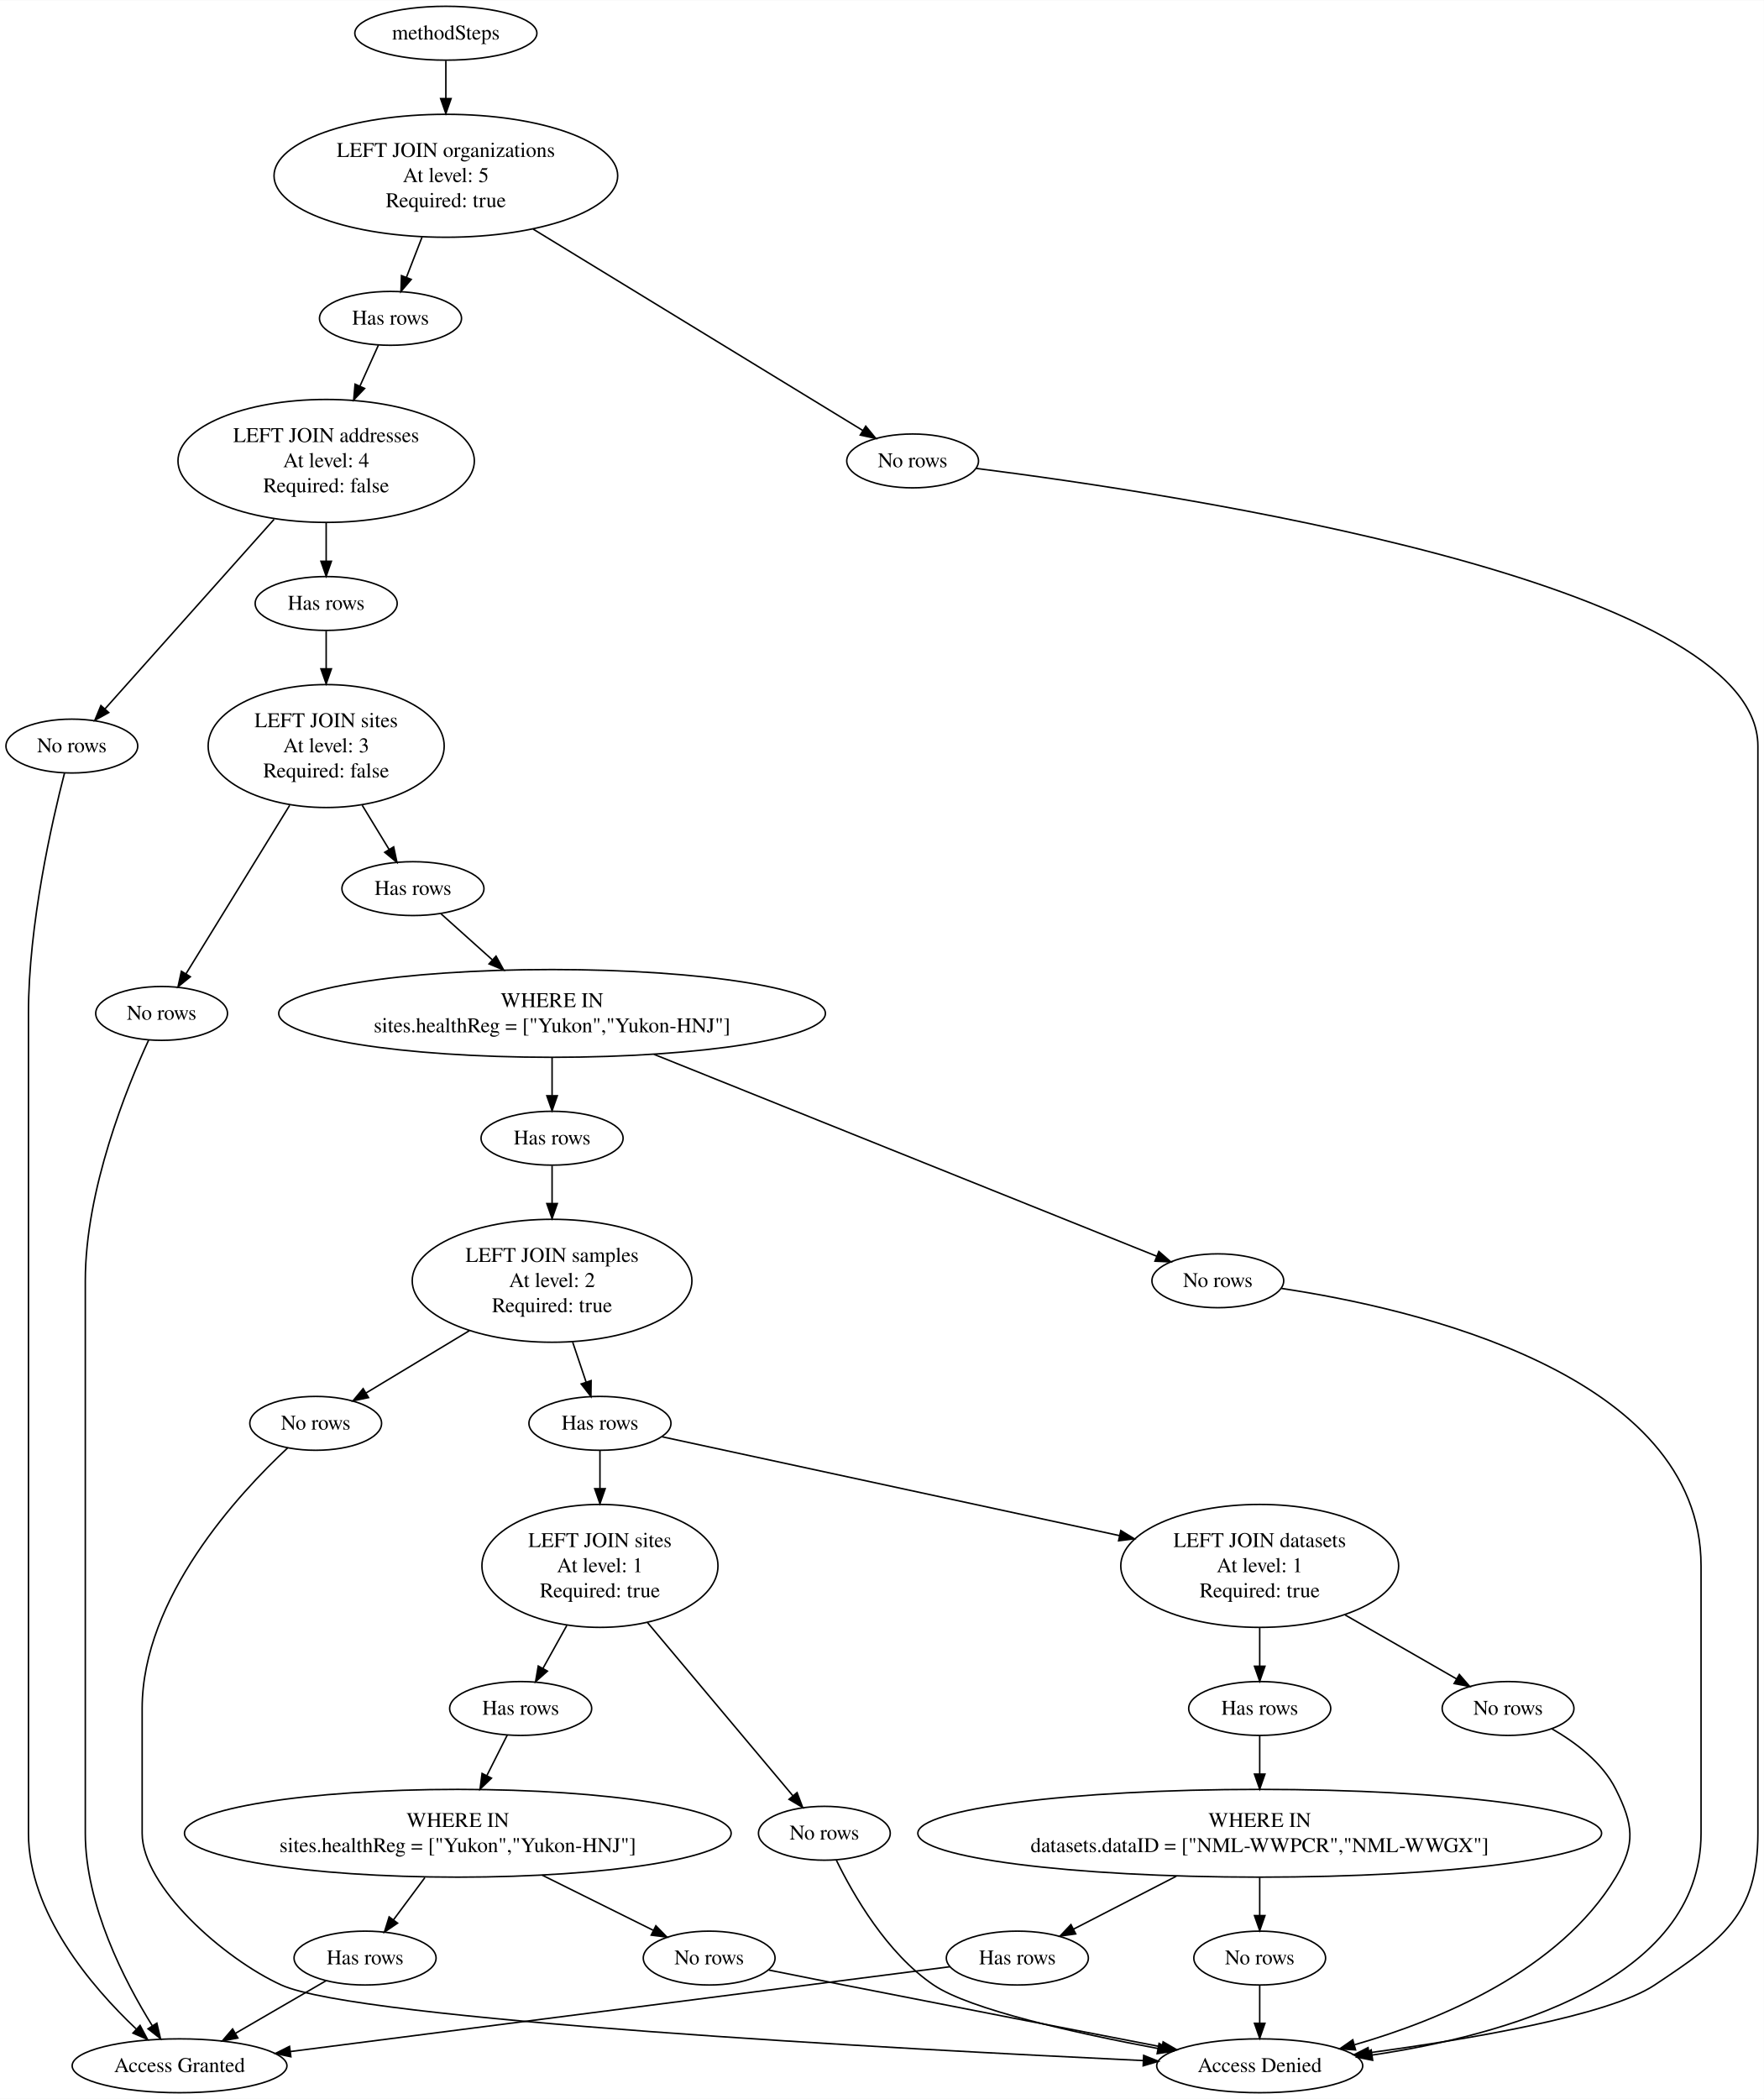
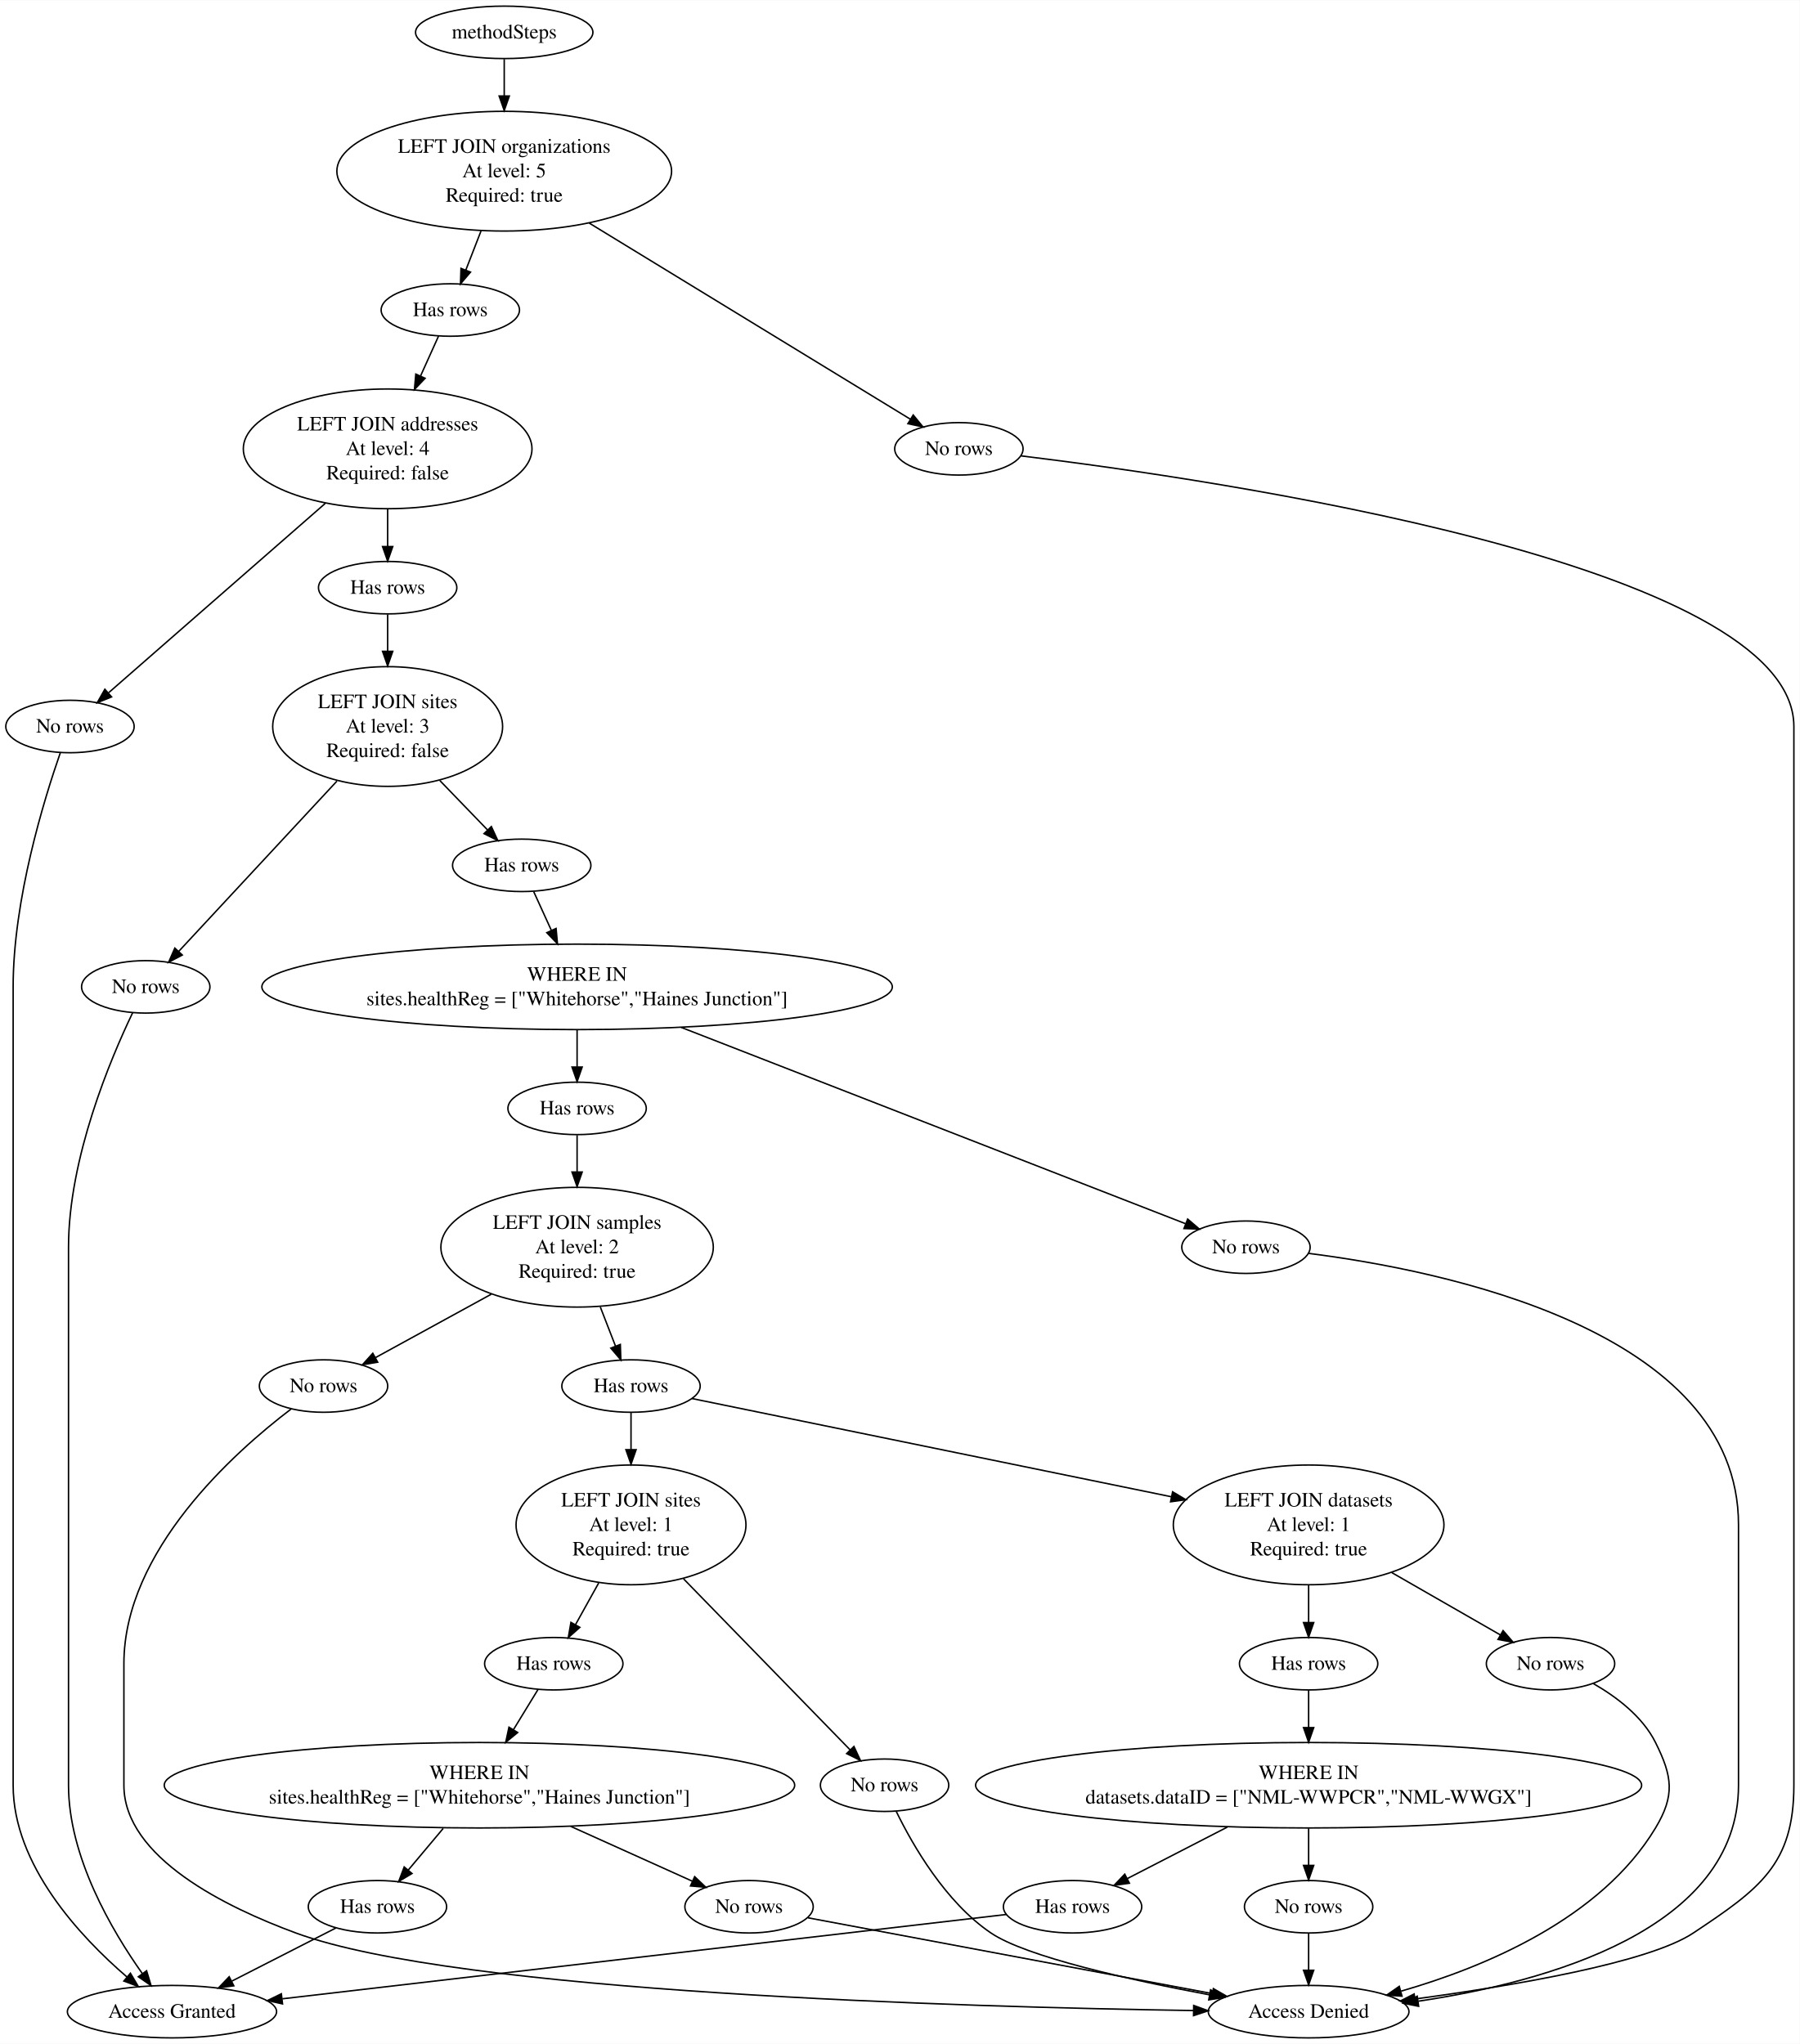
- <svg xmlns="http://www.w3.org/2000/svg" width="1179pt" height="1403pt" viewBox="0.00 0.00 1179.02 1402.61">
+ <svg xmlns="http://www.w3.org/2000/svg" width="1235pt" height="1403pt" viewBox="0.00 0.00 1235.02 1402.61">
  <g id="graph0" class="graph" transform="scale(1 1) rotate(0) translate(4 1398.613)">
-     <polygon fill="#ffffff" stroke="transparent" points="-4,4 -4,-1398.613 1175.021,-1398.613 1175.021,4 -4,4" />
+     <polygon fill="#ffffff" stroke="transparent" points="-4,4 -4,-1398.613 1231.021,-1398.613 1231.021,4 -4,4" />
    <g id="node1" class="node">
-       <ellipse fill="none" stroke="#000000" cx="294.021" cy="-1376.613" rx="60.854" ry="18" />
-       <text text-anchor="middle" x="294.021" y="-1372.413" font-family="Times,serif" font-size="14.00" fill="#000000">methodSteps</text>
+       <ellipse fill="none" stroke="#000000" cx="342.021" cy="-1376.613" rx="60.854" ry="18" />
+       <text text-anchor="middle" x="342.021" y="-1372.413" font-family="Times,serif" font-size="14.00" fill="#000000">methodSteps</text>
    </g>
    <g id="node2" class="node">
-       <ellipse fill="none" stroke="#000000" cx="294.021" cy="-1281.318" rx="114.857" ry="41.091" />
-       <text text-anchor="middle" x="294.021" y="-1293.918" font-family="Times,serif" font-size="14.00" fill="#000000">LEFT JOIN organizations</text>
-       <text text-anchor="middle" x="294.021" y="-1277.118" font-family="Times,serif" font-size="14.00" fill="#000000">At level: 5</text>
-       <text text-anchor="middle" x="294.021" y="-1260.318" font-family="Times,serif" font-size="14.00" fill="#000000">Required: true</text>
+       <ellipse fill="none" stroke="#000000" cx="342.021" cy="-1281.318" rx="114.857" ry="41.091" />
+       <text text-anchor="middle" x="342.021" y="-1293.918" font-family="Times,serif" font-size="14.00" fill="#000000">LEFT JOIN organizations</text>
+       <text text-anchor="middle" x="342.021" y="-1277.118" font-family="Times,serif" font-size="14.00" fill="#000000">At level: 5</text>
+       <text text-anchor="middle" x="342.021" y="-1260.318" font-family="Times,serif" font-size="14.00" fill="#000000">Required: true</text>
    </g>
    <g id="edge1" class="edge">
-       <path fill="none" stroke="#000000" d="M294.021,-1358.239C294.021,-1350.93 294.021,-1342.12 294.021,-1333.112" />
-       <polygon fill="#000000" stroke="#000000" points="297.521,-1332.925 294.021,-1322.925 290.521,-1332.925 297.521,-1332.925" />
+       <path fill="none" stroke="#000000" d="M342.021,-1358.239C342.021,-1350.93 342.021,-1342.12 342.021,-1333.112" />
+       <polygon fill="#000000" stroke="#000000" points="345.521,-1332.925 342.021,-1322.925 338.521,-1332.925 345.521,-1332.925" />
    </g>
    <g id="node3" class="node">
-       <ellipse fill="none" stroke="#000000" cx="257.021" cy="-1186.023" rx="47.47" ry="18" />
-       <text text-anchor="middle" x="257.021" y="-1181.823" font-family="Times,serif" font-size="14.00" fill="#000000">Has rows</text>
+       <ellipse fill="none" stroke="#000000" cx="305.021" cy="-1186.023" rx="47.47" ry="18" />
+       <text text-anchor="middle" x="305.021" y="-1181.823" font-family="Times,serif" font-size="14.00" fill="#000000">Has rows</text>
    </g>
    <g id="edge2" class="edge">
-       <path fill="none" stroke="#000000" d="M278.115,-1240.351C274.567,-1231.214 270.89,-1221.743 267.618,-1213.317" />
-       <polygon fill="#000000" stroke="#000000" points="270.879,-1212.044 263.997,-1203.989 264.353,-1214.578 270.879,-1212.044" />
+       <path fill="none" stroke="#000000" d="M326.115,-1240.351C322.567,-1231.214 318.89,-1221.743 315.618,-1213.317" />
+       <polygon fill="#000000" stroke="#000000" points="318.879,-1212.044 311.997,-1203.989 312.353,-1214.578 318.879,-1212.044" />
    </g>
    <g id="node30" class="node">
-       <ellipse fill="none" stroke="#000000" cx="606.021" cy="-1090.728" rx="44.041" ry="18" />
-       <text text-anchor="middle" x="606.021" y="-1086.528" font-family="Times,serif" font-size="14.00" fill="#000000">No rows</text>
+       <ellipse fill="none" stroke="#000000" cx="654.021" cy="-1090.728" rx="44.041" ry="18" />
+       <text text-anchor="middle" x="654.021" y="-1086.528" font-family="Times,serif" font-size="14.00" fill="#000000">No rows</text>
    </g>
    <g id="edge37" class="edge">
-       <path fill="none" stroke="#000000" d="M352.34,-1245.693C417.364,-1205.972 520.276,-1143.106 572.799,-1111.022" />
-       <polygon fill="#000000" stroke="#000000" points="574.682,-1113.973 581.391,-1105.773 571.033,-1107.999 574.682,-1113.973" />
+       <path fill="none" stroke="#000000" d="M400.34,-1245.693C465.364,-1205.972 568.276,-1143.106 620.799,-1111.022" />
+       <polygon fill="#000000" stroke="#000000" points="622.682,-1113.973 629.391,-1105.773 619.033,-1107.999 622.682,-1113.973" />
    </g>
    <g id="node4" class="node">
-       <ellipse fill="none" stroke="#000000" cx="214.021" cy="-1090.728" rx="99.052" ry="41.091" />
-       <text text-anchor="middle" x="214.021" y="-1103.328" font-family="Times,serif" font-size="14.00" fill="#000000">LEFT JOIN addresses</text>
-       <text text-anchor="middle" x="214.021" y="-1086.528" font-family="Times,serif" font-size="14.00" fill="#000000">At level: 4</text>
-       <text text-anchor="middle" x="214.021" y="-1069.728" font-family="Times,serif" font-size="14.00" fill="#000000">Required: false</text>
+       <ellipse fill="none" stroke="#000000" cx="262.021" cy="-1090.728" rx="99.052" ry="41.091" />
+       <text text-anchor="middle" x="262.021" y="-1103.328" font-family="Times,serif" font-size="14.00" fill="#000000">LEFT JOIN addresses</text>
+       <text text-anchor="middle" x="262.021" y="-1086.528" font-family="Times,serif" font-size="14.00" fill="#000000">At level: 4</text>
+       <text text-anchor="middle" x="262.021" y="-1069.728" font-family="Times,serif" font-size="14.00" fill="#000000">Required: false</text>
    </g>
    <g id="edge3" class="edge">
-       <path fill="none" stroke="#000000" d="M248.933,-1168.099C245.393,-1160.254 241.046,-1150.62 236.636,-1140.846" />
-       <polygon fill="#000000" stroke="#000000" points="239.716,-1139.162 232.413,-1131.487 233.335,-1142.042 239.716,-1139.162" />
+       <path fill="none" stroke="#000000" d="M296.933,-1168.099C293.393,-1160.254 289.046,-1150.62 284.636,-1140.846" />
+       <polygon fill="#000000" stroke="#000000" points="287.716,-1139.162 280.413,-1131.487 281.335,-1142.042 287.716,-1139.162" />
    </g>
    <g id="node5" class="node">
-       <ellipse fill="none" stroke="#000000" cx="214.021" cy="-995.433" rx="47.47" ry="18" />
-       <text text-anchor="middle" x="214.021" y="-991.233" font-family="Times,serif" font-size="14.00" fill="#000000">Has rows</text>
+       <ellipse fill="none" stroke="#000000" cx="262.021" cy="-995.433" rx="47.47" ry="18" />
+       <text text-anchor="middle" x="262.021" y="-991.233" font-family="Times,serif" font-size="14.00" fill="#000000">Has rows</text>
    </g>
    <g id="edge4" class="edge">
-       <path fill="none" stroke="#000000" d="M214.021,-1049.207C214.021,-1040.656 214.021,-1031.836 214.021,-1023.876" />
-       <polygon fill="#000000" stroke="#000000" points="217.521,-1023.659 214.021,-1013.659 210.521,-1023.659 217.521,-1023.659" />
+       <path fill="none" stroke="#000000" d="M262.021,-1049.207C262.021,-1040.656 262.021,-1031.836 262.021,-1023.876" />
+       <polygon fill="#000000" stroke="#000000" points="265.521,-1023.659 262.021,-1013.659 258.521,-1023.659 265.521,-1023.659" />
    </g>
    <g id="node29" class="node">
      <ellipse fill="none" stroke="#000000" cx="44.021" cy="-900.138" rx="44.041" ry="18" />
      <text text-anchor="middle" x="44.021" y="-895.938" font-family="Times,serif" font-size="14.00" fill="#000000">No rows</text>
    </g>
    <g id="edge35" class="edge">
-       <path fill="none" stroke="#000000" d="M179.208,-1051.699C145.358,-1013.749 94.963,-957.25 66.225,-925.031" />
-       <polygon fill="#000000" stroke="#000000" points="68.677,-922.522 59.408,-917.389 63.453,-927.181 68.677,-922.522" />
+       <path fill="none" stroke="#000000" d="M219.211,-1053.301C175.059,-1014.7 107.587,-955.712 70.585,-923.362" />
+       <polygon fill="#000000" stroke="#000000" points="72.568,-920.447 62.736,-916.5 67.961,-925.717 72.568,-920.447" />
    </g>
    <g id="node6" class="node">
-       <ellipse fill="none" stroke="#000000" cx="214.021" cy="-900.138" rx="78.888" ry="41.091" />
-       <text text-anchor="middle" x="214.021" y="-912.738" font-family="Times,serif" font-size="14.00" fill="#000000">LEFT JOIN sites</text>
-       <text text-anchor="middle" x="214.021" y="-895.938" font-family="Times,serif" font-size="14.00" fill="#000000">At level: 3</text>
-       <text text-anchor="middle" x="214.021" y="-879.138" font-family="Times,serif" font-size="14.00" fill="#000000">Required: false</text>
+       <ellipse fill="none" stroke="#000000" cx="262.021" cy="-900.138" rx="78.888" ry="41.091" />
+       <text text-anchor="middle" x="262.021" y="-912.738" font-family="Times,serif" font-size="14.00" fill="#000000">LEFT JOIN sites</text>
+       <text text-anchor="middle" x="262.021" y="-895.938" font-family="Times,serif" font-size="14.00" fill="#000000">At level: 3</text>
+       <text text-anchor="middle" x="262.021" y="-879.138" font-family="Times,serif" font-size="14.00" fill="#000000">Required: false</text>
    </g>
    <g id="edge5" class="edge">
-       <path fill="none" stroke="#000000" d="M214.021,-977.059C214.021,-969.75 214.021,-960.94 214.021,-951.931" />
-       <polygon fill="#000000" stroke="#000000" points="217.521,-951.745 214.021,-941.745 210.521,-951.745 217.521,-951.745" />
+       <path fill="none" stroke="#000000" d="M262.021,-977.059C262.021,-969.75 262.021,-960.94 262.021,-951.931" />
+       <polygon fill="#000000" stroke="#000000" points="265.521,-951.745 262.021,-941.745 258.521,-951.745 265.521,-951.745" />
    </g>
    <g id="node7" class="node">
-       <ellipse fill="none" stroke="#000000" cx="272.021" cy="-804.843" rx="47.47" ry="18" />
-       <text text-anchor="middle" x="272.021" y="-800.643" font-family="Times,serif" font-size="14.00" fill="#000000">Has rows</text>
+       <ellipse fill="none" stroke="#000000" cx="354.021" cy="-804.843" rx="47.47" ry="18" />
+       <text text-anchor="middle" x="354.021" y="-800.643" font-family="Times,serif" font-size="14.00" fill="#000000">Has rows</text>
    </g>
    <g id="edge6" class="edge">
-       <path fill="none" stroke="#000000" d="M238.114,-860.552C244.183,-850.58 250.548,-840.123 256.102,-830.997" />
-       <polygon fill="#000000" stroke="#000000" points="259.136,-832.744 261.346,-822.382 253.157,-829.105 259.136,-832.744" />
+       <path fill="none" stroke="#000000" d="M297.854,-863.021C308.789,-851.694 320.532,-839.531 330.439,-829.269" />
+       <polygon fill="#000000" stroke="#000000" points="333.185,-831.464 337.613,-821.838 328.149,-826.602 333.185,-831.464" />
    </g>
    <g id="node28" class="node">
-       <ellipse fill="none" stroke="#000000" cx="104.021" cy="-721.427" rx="44.041" ry="18" />
-       <text text-anchor="middle" x="104.021" y="-717.227" font-family="Times,serif" font-size="14.00" fill="#000000">No rows</text>
+       <ellipse fill="none" stroke="#000000" cx="96.021" cy="-721.427" rx="44.041" ry="18" />
+       <text text-anchor="middle" x="96.021" y="-717.227" font-family="Times,serif" font-size="14.00" fill="#000000">No rows</text>
    </g>
    <g id="edge33" class="edge">
-       <path fill="none" stroke="#000000" d="M189.608,-860.476C168.499,-826.182 138.577,-777.568 120.278,-747.84" />
-       <polygon fill="#000000" stroke="#000000" points="123.218,-745.938 114.996,-739.257 117.257,-749.608 123.218,-745.938" />
+       <path fill="none" stroke="#000000" d="M227.222,-862.674C194.582,-827.535 146.723,-776.011 118.731,-745.876" />
+       <polygon fill="#000000" stroke="#000000" points="121.098,-743.281 111.728,-738.337 115.969,-748.045 121.098,-743.281" />
    </g>
    <g id="node8" class="node">
-       <ellipse fill="none" stroke="#000000" cx="365.021" cy="-721.427" rx="182.702" ry="29.331" />
-       <text text-anchor="middle" x="365.021" y="-725.627" font-family="Times,serif" font-size="14.00" fill="#000000">WHERE IN</text>
-       <text text-anchor="middle" x="365.021" y="-708.827" font-family="Times,serif" font-size="14.00" fill="#000000">sites.healthReg = ["Yukon","Yukon-HNJ"]</text>
+       <ellipse fill="none" stroke="#000000" cx="392.021" cy="-721.427" rx="216.315" ry="29.331" />
+       <text text-anchor="middle" x="392.021" y="-725.627" font-family="Times,serif" font-size="14.00" fill="#000000">WHERE IN</text>
+       <text text-anchor="middle" x="392.021" y="-708.827" font-family="Times,serif" font-size="14.00" fill="#000000">sites.healthReg = ["Whitehorse","Haines Junction"]</text>
    </g>
    <g id="edge7" class="edge">
-       <path fill="none" stroke="#000000" d="M290.841,-787.962C300.68,-779.137 313.12,-767.979 324.987,-757.335" />
-       <polygon fill="#000000" stroke="#000000" points="327.562,-759.727 332.669,-750.444 322.888,-754.516 327.562,-759.727" />
+       <path fill="none" stroke="#000000" d="M362.266,-786.743C365.835,-778.908 370.159,-769.417 374.392,-760.126" />
+       <polygon fill="#000000" stroke="#000000" points="377.602,-761.521 378.562,-750.97 371.232,-758.62 377.602,-761.521" />
    </g>
    <g id="node9" class="node">
-       <ellipse fill="none" stroke="#000000" cx="365.021" cy="-638.011" rx="47.47" ry="18" />
-       <text text-anchor="middle" x="365.021" y="-633.811" font-family="Times,serif" font-size="14.00" fill="#000000">Has rows</text>
+       <ellipse fill="none" stroke="#000000" cx="392.021" cy="-638.011" rx="47.47" ry="18" />
+       <text text-anchor="middle" x="392.021" y="-633.811" font-family="Times,serif" font-size="14.00" fill="#000000">Has rows</text>
    </g>
    <g id="edge8" class="edge">
-       <path fill="none" stroke="#000000" d="M365.021,-691.783C365.021,-683.578 365.021,-674.691 365.021,-666.55" />
-       <polygon fill="#000000" stroke="#000000" points="368.521,-666.398 365.021,-656.398 361.521,-666.398 368.521,-666.398" />
+       <path fill="none" stroke="#000000" d="M392.021,-691.783C392.021,-683.578 392.021,-674.691 392.021,-666.55" />
+       <polygon fill="#000000" stroke="#000000" points="395.521,-666.398 392.021,-656.398 388.521,-666.398 395.521,-666.398" />
    </g>
    <g id="node27" class="node">
-       <ellipse fill="none" stroke="#000000" cx="810.021" cy="-542.716" rx="44.041" ry="18" />
-       <text text-anchor="middle" x="810.021" y="-538.516" font-family="Times,serif" font-size="14.00" fill="#000000">No rows</text>
+       <ellipse fill="none" stroke="#000000" cx="851.021" cy="-542.716" rx="44.041" ry="18" />
+       <text text-anchor="middle" x="851.021" y="-538.516" font-family="Times,serif" font-size="14.00" fill="#000000">No rows</text>
    </g>
    <g id="edge31" class="edge">
-       <path fill="none" stroke="#000000" d="M433.091,-694.09C526.836,-656.443 692.75,-589.812 769.273,-559.081" />
-       <polygon fill="#000000" stroke="#000000" points="770.613,-562.314 778.588,-555.34 768.004,-555.818 770.613,-562.314" />
+       <path fill="none" stroke="#000000" d="M463.488,-693.602C560.625,-655.781 731.19,-589.372 809.537,-558.868" />
+       <polygon fill="#000000" stroke="#000000" points="811.021,-562.046 819.07,-555.156 808.482,-555.523 811.021,-562.046" />
    </g>
    <g id="node10" class="node">
-       <ellipse fill="none" stroke="#000000" cx="365.021" cy="-542.716" rx="93.477" ry="41.091" />
-       <text text-anchor="middle" x="365.021" y="-555.316" font-family="Times,serif" font-size="14.00" fill="#000000">LEFT JOIN samples</text>
-       <text text-anchor="middle" x="365.021" y="-538.516" font-family="Times,serif" font-size="14.00" fill="#000000">At level: 2</text>
-       <text text-anchor="middle" x="365.021" y="-521.716" font-family="Times,serif" font-size="14.00" fill="#000000">Required: true</text>
+       <ellipse fill="none" stroke="#000000" cx="392.021" cy="-542.716" rx="93.477" ry="41.091" />
+       <text text-anchor="middle" x="392.021" y="-555.316" font-family="Times,serif" font-size="14.00" fill="#000000">LEFT JOIN samples</text>
+       <text text-anchor="middle" x="392.021" y="-538.516" font-family="Times,serif" font-size="14.00" fill="#000000">At level: 2</text>
+       <text text-anchor="middle" x="392.021" y="-521.716" font-family="Times,serif" font-size="14.00" fill="#000000">Required: true</text>
    </g>
    <g id="edge9" class="edge">
-       <path fill="none" stroke="#000000" d="M365.021,-619.638C365.021,-612.328 365.021,-603.519 365.021,-594.51" />
-       <polygon fill="#000000" stroke="#000000" points="368.521,-594.323 365.021,-584.324 361.521,-594.324 368.521,-594.323" />
+       <path fill="none" stroke="#000000" d="M392.021,-619.638C392.021,-612.328 392.021,-603.519 392.021,-594.51" />
+       <polygon fill="#000000" stroke="#000000" points="395.521,-594.323 392.021,-584.324 388.521,-594.324 395.521,-594.323" />
    </g>
    <g id="node11" class="node">
-       <ellipse fill="none" stroke="#000000" cx="397.021" cy="-447.421" rx="47.47" ry="18" />
-       <text text-anchor="middle" x="397.021" y="-443.221" font-family="Times,serif" font-size="14.00" fill="#000000">Has rows</text>
+       <ellipse fill="none" stroke="#000000" cx="429.021" cy="-447.421" rx="47.47" ry="18" />
+       <text text-anchor="middle" x="429.021" y="-443.221" font-family="Times,serif" font-size="14.00" fill="#000000">Has rows</text>
    </g>
    <g id="edge10" class="edge">
-       <path fill="none" stroke="#000000" d="M378.777,-501.75C381.812,-492.712 384.957,-483.347 387.763,-474.991" />
-       <polygon fill="#000000" stroke="#000000" points="391.122,-475.982 390.988,-465.388 384.486,-473.753 391.122,-475.982" />
+       <path fill="none" stroke="#000000" d="M407.927,-501.75C411.474,-492.613 415.152,-483.141 418.423,-474.716" />
+       <polygon fill="#000000" stroke="#000000" points="421.688,-475.976 422.045,-465.388 415.163,-473.443 421.688,-475.976" />
    </g>
    <g id="node26" class="node">
-       <ellipse fill="none" stroke="#000000" cx="207.021" cy="-447.421" rx="44.041" ry="18" />
-       <text text-anchor="middle" x="207.021" y="-443.221" font-family="Times,serif" font-size="14.00" fill="#000000">No rows</text>
+       <ellipse fill="none" stroke="#000000" cx="218.021" cy="-447.421" rx="44.041" ry="18" />
+       <text text-anchor="middle" x="218.021" y="-443.221" font-family="Times,serif" font-size="14.00" fill="#000000">No rows</text>
    </g>
    <g id="edge29" class="edge">
-       <path fill="none" stroke="#000000" d="M309.76,-509.387C286.763,-495.517 260.808,-479.862 240.739,-467.758" />
-       <polygon fill="#000000" stroke="#000000" points="242.334,-464.633 231.964,-462.465 238.719,-470.627 242.334,-464.633" />
+       <path fill="none" stroke="#000000" d="M333.112,-510.454C306.77,-496.027 276.579,-479.492 253.729,-466.978" />
+       <polygon fill="#000000" stroke="#000000" points="255.184,-463.784 244.732,-462.05 251.821,-469.924 255.184,-463.784" />
    </g>
    <g id="node12" class="node">
-       <ellipse fill="none" stroke="#000000" cx="397.021" cy="-352.126" rx="78.888" ry="41.091" />
-       <text text-anchor="middle" x="397.021" y="-364.726" font-family="Times,serif" font-size="14.00" fill="#000000">LEFT JOIN sites</text>
-       <text text-anchor="middle" x="397.021" y="-347.926" font-family="Times,serif" font-size="14.00" fill="#000000">At level: 1</text>
-       <text text-anchor="middle" x="397.021" y="-331.126" font-family="Times,serif" font-size="14.00" fill="#000000">Required: true</text>
+       <ellipse fill="none" stroke="#000000" cx="429.021" cy="-352.126" rx="78.888" ry="41.091" />
+       <text text-anchor="middle" x="429.021" y="-364.726" font-family="Times,serif" font-size="14.00" fill="#000000">LEFT JOIN sites</text>
+       <text text-anchor="middle" x="429.021" y="-347.926" font-family="Times,serif" font-size="14.00" fill="#000000">At level: 1</text>
+       <text text-anchor="middle" x="429.021" y="-331.126" font-family="Times,serif" font-size="14.00" fill="#000000">Required: true</text>
    </g>
    <g id="edge11" class="edge">
-       <path fill="none" stroke="#000000" d="M397.021,-429.048C397.021,-421.738 397.021,-412.929 397.021,-403.92" />
-       <polygon fill="#000000" stroke="#000000" points="400.521,-403.733 397.021,-393.733 393.521,-403.733 400.521,-403.733" />
+       <path fill="none" stroke="#000000" d="M429.021,-429.048C429.021,-421.738 429.021,-412.929 429.021,-403.92" />
+       <polygon fill="#000000" stroke="#000000" points="432.521,-403.733 429.021,-393.733 425.521,-403.733 432.521,-403.733" />
    </g>
    <g id="node20" class="node">
-       <ellipse fill="none" stroke="#000000" cx="838.021" cy="-352.126" rx="92.866" ry="41.091" />
-       <text text-anchor="middle" x="838.021" y="-364.726" font-family="Times,serif" font-size="14.00" fill="#000000">LEFT JOIN datasets</text>
-       <text text-anchor="middle" x="838.021" y="-347.926" font-family="Times,serif" font-size="14.00" fill="#000000">At level: 1</text>
-       <text text-anchor="middle" x="838.021" y="-331.126" font-family="Times,serif" font-size="14.00" fill="#000000">Required: true</text>
+       <ellipse fill="none" stroke="#000000" cx="894.021" cy="-352.126" rx="92.866" ry="41.091" />
+       <text text-anchor="middle" x="894.021" y="-364.726" font-family="Times,serif" font-size="14.00" fill="#000000">LEFT JOIN datasets</text>
+       <text text-anchor="middle" x="894.021" y="-347.926" font-family="Times,serif" font-size="14.00" fill="#000000">At level: 1</text>
+       <text text-anchor="middle" x="894.021" y="-331.126" font-family="Times,serif" font-size="14.00" fill="#000000">Required: true</text>
    </g>
    <g id="edge20" class="edge">
-       <path fill="none" stroke="#000000" d="M438.113,-438.542C507.502,-423.548 649.585,-392.845 744.336,-372.37" />
-       <polygon fill="#000000" stroke="#000000" points="745.178,-375.769 754.213,-370.236 743.699,-368.927 745.178,-375.769" />
+       <path fill="none" stroke="#000000" d="M470.696,-438.881C544.369,-423.782 699.316,-392.028 799.916,-371.412" />
+       <polygon fill="#000000" stroke="#000000" points="800.686,-374.827 809.78,-369.39 799.28,-367.969 800.686,-374.827" />
    </g>
    <g id="node13" class="node">
-       <ellipse fill="none" stroke="#000000" cx="344.021" cy="-256.831" rx="47.47" ry="18" />
-       <text text-anchor="middle" x="344.021" y="-252.631" font-family="Times,serif" font-size="14.00" fill="#000000">Has rows</text>
+       <ellipse fill="none" stroke="#000000" cx="376.021" cy="-256.831" rx="47.47" ry="18" />
+       <text text-anchor="middle" x="376.021" y="-252.631" font-family="Times,serif" font-size="14.00" fill="#000000">Has rows</text>
    </g>
    <g id="edge12" class="edge">
-       <path fill="none" stroke="#000000" d="M374.851,-312.265C369.462,-302.574 363.826,-292.442 358.87,-283.531" />
-       <polygon fill="#000000" stroke="#000000" points="361.909,-281.794 353.99,-274.756 355.791,-285.196 361.909,-281.794" />
+       <path fill="none" stroke="#000000" d="M406.851,-312.265C401.462,-302.574 395.826,-292.442 390.87,-283.531" />
+       <polygon fill="#000000" stroke="#000000" points="393.909,-281.794 385.99,-274.756 387.791,-285.196 393.909,-281.794" />
    </g>
    <g id="node19" class="node">
-       <ellipse fill="none" stroke="#000000" cx="547.021" cy="-173.416" rx="44.041" ry="18" />
-       <text text-anchor="middle" x="547.021" y="-169.216" font-family="Times,serif" font-size="14.00" fill="#000000">No rows</text>
+       <ellipse fill="none" stroke="#000000" cx="603.021" cy="-173.416" rx="44.041" ry="18" />
+       <text text-anchor="middle" x="603.021" y="-169.216" font-family="Times,serif" font-size="14.00" fill="#000000">No rows</text>
    </g>
    <g id="edge18" class="edge">
-       <path fill="none" stroke="#000000" d="M428.832,-314.226C458.074,-279.387 500.604,-228.717 525.874,-198.61" />
-       <polygon fill="#000000" stroke="#000000" points="528.771,-200.603 532.519,-190.693 523.409,-196.103 528.771,-200.603" />
+       <path fill="none" stroke="#000000" d="M465.074,-315.097C499.394,-279.848 550.046,-227.824 579.471,-197.602" />
+       <polygon fill="#000000" stroke="#000000" points="582.004,-200.019 586.472,-190.412 576.989,-195.135 582.004,-200.019" />
    </g>
    <g id="node14" class="node">
-       <ellipse fill="none" stroke="#000000" cx="302.021" cy="-173.416" rx="182.702" ry="29.331" />
-       <text text-anchor="middle" x="302.021" y="-177.616" font-family="Times,serif" font-size="14.00" fill="#000000">WHERE IN</text>
-       <text text-anchor="middle" x="302.021" y="-160.816" font-family="Times,serif" font-size="14.00" fill="#000000">sites.healthReg = ["Yukon","Yukon-HNJ"]</text>
+       <ellipse fill="none" stroke="#000000" cx="325.021" cy="-173.416" rx="216.315" ry="29.331" />
+       <text text-anchor="middle" x="325.021" y="-177.616" font-family="Times,serif" font-size="14.00" fill="#000000">WHERE IN</text>
+       <text text-anchor="middle" x="325.021" y="-160.816" font-family="Times,serif" font-size="14.00" fill="#000000">sites.healthReg = ["Whitehorse","Haines Junction"]</text>
    </g>
    <g id="edge13" class="edge">
-       <path fill="none" stroke="#000000" d="M335.114,-239.141C331.099,-231.168 326.19,-221.418 321.395,-211.895" />
-       <polygon fill="#000000" stroke="#000000" points="324.489,-210.256 316.865,-202.898 318.236,-213.404 324.489,-210.256" />
+       <path fill="none" stroke="#000000" d="M365.205,-239.141C360.28,-231.086 354.246,-221.217 348.367,-211.6" />
+       <polygon fill="#000000" stroke="#000000" points="351.249,-209.604 343.046,-202.898 345.276,-213.256 351.249,-209.604" />
    </g>
    <g id="node15" class="node">
-       <ellipse fill="none" stroke="#000000" cx="240.021" cy="-90" rx="47.47" ry="18" />
-       <text text-anchor="middle" x="240.021" y="-85.8" font-family="Times,serif" font-size="14.00" fill="#000000">Has rows</text>
+       <ellipse fill="none" stroke="#000000" cx="255.021" cy="-90" rx="47.47" ry="18" />
+       <text text-anchor="middle" x="255.021" y="-85.8" font-family="Times,serif" font-size="14.00" fill="#000000">Has rows</text>
    </g>
    <g id="edge14" class="edge">
-       <path fill="none" stroke="#000000" d="M279.987,-143.772C273.13,-134.545 265.631,-124.457 259.001,-115.536" />
-       <polygon fill="#000000" stroke="#000000" points="261.733,-113.345 252.959,-107.407 256.115,-117.521 261.733,-113.345" />
+       <path fill="none" stroke="#000000" d="M300.144,-143.772C292.322,-134.45 283.761,-124.248 276.219,-115.26" />
+       <polygon fill="#000000" stroke="#000000" points="278.738,-112.818 269.628,-107.407 273.376,-117.317 278.738,-112.818" />
    </g>
    <g id="node17" class="node">
-       <ellipse fill="none" stroke="#000000" cx="470.021" cy="-90" rx="44.041" ry="18" />
-       <text text-anchor="middle" x="470.021" y="-85.8" font-family="Times,serif" font-size="14.00" fill="#000000">No rows</text>
+       <ellipse fill="none" stroke="#000000" cx="510.021" cy="-90" rx="44.041" ry="18" />
+       <text text-anchor="middle" x="510.021" y="-85.8" font-family="Times,serif" font-size="14.00" fill="#000000">No rows</text>
    </g>
    <g id="edge16" class="edge">
-       <path fill="none" stroke="#000000" d="M358.43,-145.407C382.842,-133.286 410.752,-119.428 432.553,-108.603" />
-       <polygon fill="#000000" stroke="#000000" points="434.399,-111.595 441.799,-104.013 431.286,-105.325 434.399,-111.595" />
+       <path fill="none" stroke="#000000" d="M387.653,-145.175C415.323,-132.699 446.986,-118.422 471.172,-107.517" />
+       <polygon fill="#000000" stroke="#000000" points="472.703,-110.666 480.381,-103.365 469.826,-104.284 472.703,-110.666" />
    </g>
    <g id="node16" class="node">
-       <ellipse fill="none" stroke="#000000" cx="116.021" cy="-18" rx="71.787" ry="18" />
-       <text text-anchor="middle" x="116.021" y="-13.8" font-family="Times,serif" font-size="14.00" fill="#000000">Access Granted</text>
+       <ellipse fill="none" stroke="#000000" cx="114.021" cy="-18" rx="71.787" ry="18" />
+       <text text-anchor="middle" x="114.021" y="-13.8" font-family="Times,serif" font-size="14.00" fill="#000000">Access Granted</text>
    </g>
    <g id="edge15" class="edge">
-       <path fill="none" stroke="#000000" d="M214.026,-74.906C196.413,-64.679 172.867,-51.007 153.268,-39.628" />
-       <polygon fill="#000000" stroke="#000000" points="154.982,-36.576 144.577,-34.581 151.468,-42.629 154.982,-36.576" />
+       <path fill="none" stroke="#000000" d="M226.487,-75.43C205.977,-64.956 178.016,-50.678 155.105,-38.979" />
+       <polygon fill="#000000" stroke="#000000" points="156.453,-35.738 145.955,-34.307 153.27,-41.972 156.453,-35.738" />
    </g>
    <g id="node18" class="node">
-       <ellipse fill="none" stroke="#000000" cx="838.021" cy="-18" rx="68.858" ry="18" />
-       <text text-anchor="middle" x="838.021" y="-13.8" font-family="Times,serif" font-size="14.00" fill="#000000">Access Denied</text>
+       <ellipse fill="none" stroke="#000000" cx="894.021" cy="-18" rx="68.858" ry="18" />
+       <text text-anchor="middle" x="894.021" y="-13.8" font-family="Times,serif" font-size="14.00" fill="#000000">Access Denied</text>
    </g>
    <g id="edge17" class="edge">
-       <path fill="none" stroke="#000000" d="M509.886,-81.978C525.515,-78.845 543.606,-75.236 560.021,-72 632.83,-57.648 716.423,-41.448 772.773,-30.568" />
-       <polygon fill="#000000" stroke="#000000" points="773.465,-33.999 782.62,-28.668 772.138,-27.126 773.465,-33.999" />
+       <path fill="none" stroke="#000000" d="M550.39,-82.431C616.406,-70.053 748.086,-45.363 827.893,-30.399" />
+       <polygon fill="#000000" stroke="#000000" points="828.656,-33.817 837.839,-28.534 827.366,-26.937 828.656,-33.817" />
    </g>
    <g id="edge19" class="edge">
-       <path fill="none" stroke="#000000" d="M555.069,-155.377C566.269,-132.403 588.757,-93.153 620.021,-72 644.342,-55.544 715.512,-39.758 769.982,-29.551" />
-       <polygon fill="#000000" stroke="#000000" points="770.745,-32.97 779.943,-27.712 769.474,-26.086 770.745,-32.97" />
+       <path fill="none" stroke="#000000" d="M611.069,-155.377C622.269,-132.403 644.757,-93.153 676.021,-72 700.342,-55.544 771.512,-39.758 825.982,-29.551" />
+       <polygon fill="#000000" stroke="#000000" points="826.745,-32.97 835.943,-27.712 825.474,-26.086 826.745,-32.97" />
    </g>
    <g id="node21" class="node">
-       <ellipse fill="none" stroke="#000000" cx="838.021" cy="-256.831" rx="47.47" ry="18" />
-       <text text-anchor="middle" x="838.021" y="-252.631" font-family="Times,serif" font-size="14.00" fill="#000000">Has rows</text>
+       <ellipse fill="none" stroke="#000000" cx="894.021" cy="-256.831" rx="47.47" ry="18" />
+       <text text-anchor="middle" x="894.021" y="-252.631" font-family="Times,serif" font-size="14.00" fill="#000000">Has rows</text>
    </g>
    <g id="edge21" class="edge">
-       <path fill="none" stroke="#000000" d="M838.021,-310.606C838.021,-302.054 838.021,-293.235 838.021,-285.274" />
-       <polygon fill="#000000" stroke="#000000" points="841.521,-285.057 838.021,-275.057 834.521,-285.057 841.521,-285.057" />
+       <path fill="none" stroke="#000000" d="M894.021,-310.606C894.021,-302.054 894.021,-293.235 894.021,-285.274" />
+       <polygon fill="#000000" stroke="#000000" points="897.521,-285.057 894.021,-275.057 890.521,-285.057 897.521,-285.057" />
    </g>
    <g id="node25" class="node">
-       <ellipse fill="none" stroke="#000000" cx="1004.021" cy="-256.831" rx="44.041" ry="18" />
-       <text text-anchor="middle" x="1004.021" y="-252.631" font-family="Times,serif" font-size="14.00" fill="#000000">No rows</text>
+       <ellipse fill="none" stroke="#000000" cx="1060.021" cy="-256.831" rx="44.041" ry="18" />
+       <text text-anchor="middle" x="1060.021" y="-252.631" font-family="Times,serif" font-size="14.00" fill="#000000">No rows</text>
    </g>
    <g id="edge27" class="edge">
-       <path fill="none" stroke="#000000" d="M895.149,-319.331C919.931,-305.104 948.133,-288.914 969.624,-276.578" />
-       <polygon fill="#000000" stroke="#000000" points="971.463,-279.557 978.393,-271.543 967.978,-273.486 971.463,-279.557" />
+       <path fill="none" stroke="#000000" d="M951.149,-319.331C975.931,-305.104 1004.133,-288.914 1025.623,-276.578" />
+       <polygon fill="#000000" stroke="#000000" points="1027.463,-279.557 1034.393,-271.543 1023.978,-273.486 1027.463,-279.557" />
    </g>
    <g id="node22" class="node">
-       <ellipse fill="none" stroke="#000000" cx="838.021" cy="-173.416" rx="228.52" ry="29.331" />
-       <text text-anchor="middle" x="838.021" y="-177.616" font-family="Times,serif" font-size="14.00" fill="#000000">WHERE IN</text>
-       <text text-anchor="middle" x="838.021" y="-160.816" font-family="Times,serif" font-size="14.00" fill="#000000">datasets.dataID = ["NML-WWPCR","NML-WWGX"]</text>
+       <ellipse fill="none" stroke="#000000" cx="894.021" cy="-173.416" rx="228.52" ry="29.331" />
+       <text text-anchor="middle" x="894.021" y="-177.616" font-family="Times,serif" font-size="14.00" fill="#000000">WHERE IN</text>
+       <text text-anchor="middle" x="894.021" y="-160.816" font-family="Times,serif" font-size="14.00" fill="#000000">datasets.dataID = ["NML-WWPCR","NML-WWGX"]</text>
    </g>
    <g id="edge22" class="edge">
-       <path fill="none" stroke="#000000" d="M838.021,-238.731C838.021,-231.142 838.021,-221.997 838.021,-212.986" />
-       <polygon fill="#000000" stroke="#000000" points="841.521,-212.959 838.021,-202.959 834.521,-212.959 841.521,-212.959" />
+       <path fill="none" stroke="#000000" d="M894.021,-238.731C894.021,-231.142 894.021,-221.997 894.021,-212.986" />
+       <polygon fill="#000000" stroke="#000000" points="897.521,-212.959 894.021,-202.959 890.521,-212.959 897.521,-212.959" />
    </g>
    <g id="node23" class="node">
-       <ellipse fill="none" stroke="#000000" cx="676.021" cy="-90" rx="47.47" ry="18" />
-       <text text-anchor="middle" x="676.021" y="-85.8" font-family="Times,serif" font-size="14.00" fill="#000000">Has rows</text>
+       <ellipse fill="none" stroke="#000000" cx="732.021" cy="-90" rx="47.47" ry="18" />
+       <text text-anchor="middle" x="732.021" y="-85.8" font-family="Times,serif" font-size="14.00" fill="#000000">Has rows</text>
    </g>
    <g id="edge23" class="edge">
-       <path fill="none" stroke="#000000" d="M782.27,-144.709C759.57,-133.02 733.931,-119.819 713.526,-109.312" />
-       <polygon fill="#000000" stroke="#000000" points="715.042,-106.156 704.549,-104.69 711.837,-112.379 715.042,-106.156" />
+       <path fill="none" stroke="#000000" d="M838.27,-144.709C815.57,-133.02 789.931,-119.819 769.526,-109.312" />
+       <polygon fill="#000000" stroke="#000000" points="771.042,-106.156 760.549,-104.69 767.837,-112.379 771.042,-106.156" />
    </g>
    <g id="node24" class="node">
-       <ellipse fill="none" stroke="#000000" cx="838.021" cy="-90" rx="44.041" ry="18" />
-       <text text-anchor="middle" x="838.021" y="-85.8" font-family="Times,serif" font-size="14.00" fill="#000000">No rows</text>
+       <ellipse fill="none" stroke="#000000" cx="894.021" cy="-90" rx="44.041" ry="18" />
+       <text text-anchor="middle" x="894.021" y="-85.8" font-family="Times,serif" font-size="14.00" fill="#000000">No rows</text>
    </g>
    <g id="edge25" class="edge">
-       <path fill="none" stroke="#000000" d="M838.021,-143.772C838.021,-135.566 838.021,-126.68 838.021,-118.539" />
-       <polygon fill="#000000" stroke="#000000" points="841.521,-118.386 838.021,-108.387 834.521,-118.387 841.521,-118.386" />
+       <path fill="none" stroke="#000000" d="M894.021,-143.772C894.021,-135.566 894.021,-126.68 894.021,-118.539" />
+       <polygon fill="#000000" stroke="#000000" points="897.521,-118.386 894.021,-108.387 890.521,-118.387 897.521,-118.386" />
    </g>
    <g id="edge24" class="edge">
-       <path fill="none" stroke="#000000" d="M631.14,-84.23C534.929,-71.86 308.01,-42.684 190.086,-27.523" />
-       <polygon fill="#000000" stroke="#000000" points="190.423,-24.037 180.058,-26.233 189.53,-30.98 190.423,-24.037" />
+       <path fill="none" stroke="#000000" d="M686.828,-84.735C581.712,-72.488 319.878,-41.983 189.814,-26.83" />
+       <polygon fill="#000000" stroke="#000000" points="189.881,-23.314 179.543,-25.634 189.071,-30.267 189.881,-23.314" />
    </g>
    <g id="edge26" class="edge">
-       <path fill="none" stroke="#000000" d="M838.021,-71.831C838.021,-64.131 838.021,-54.974 838.021,-46.417" />
-       <polygon fill="#000000" stroke="#000000" points="841.521,-46.413 838.021,-36.413 834.521,-46.413 841.521,-46.413" />
+       <path fill="none" stroke="#000000" d="M894.021,-71.831C894.021,-64.131 894.021,-54.974 894.021,-46.417" />
+       <polygon fill="#000000" stroke="#000000" points="897.521,-46.413 894.021,-36.413 890.521,-46.413 897.521,-46.413" />
    </g>
    <g id="edge28" class="edge">
-       <path fill="none" stroke="#000000" d="M1033.313,-243.248C1049.076,-234.22 1067.076,-220.72 1076.021,-202.831 1087.714,-179.445 1089.508,-166.4 1076.021,-144 1038.427,-81.561 958.365,-48.443 901.496,-32.09" />
-       <polygon fill="#000000" stroke="#000000" points="902.089,-28.622 891.518,-29.323 900.219,-35.368 902.089,-28.622" />
+       <path fill="none" stroke="#000000" d="M1089.313,-243.248C1105.076,-234.22 1123.076,-220.72 1132.021,-202.831 1143.714,-179.445 1145.508,-166.4 1132.021,-144 1094.427,-81.561 1014.365,-48.443 957.496,-32.09" />
+       <polygon fill="#000000" stroke="#000000" points="958.089,-28.622 947.518,-29.323 956.219,-35.368 958.089,-28.622" />
    </g>
    <g id="edge30" class="edge">
-       <path fill="none" stroke="#000000" d="M188.383,-431.109C155.593,-400.495 91.021,-330.816 91.021,-256.831 91.021,-256.831 91.021,-256.831 91.021,-173.416 91.021,-137.798 145.743,-89.418 184.021,-72 235.294,-48.668 597.708,-29.156 759.892,-21.488" />
-       <polygon fill="#000000" stroke="#000000" points="760.455,-24.965 770.279,-21 760.126,-17.973 760.455,-24.965" />
+       <path fill="none" stroke="#000000" d="M195.704,-431.621C156.884,-402.094 81.021,-334.46 81.021,-256.831 81.021,-256.831 81.021,-256.831 81.021,-173.416 81.021,-123.548 151.86,-89.385 199.021,-72 310.135,-31.041 657.526,-21.147 815.008,-18.759" />
+       <polygon fill="#000000" stroke="#000000" points="815.153,-22.258 825.101,-18.612 815.052,-15.258 815.153,-22.258" />
    </g>
    <g id="edge32" class="edge">
-       <path fill="none" stroke="#000000" d="M852.58,-537.603C940.288,-524.445 1133.021,-480.883 1133.021,-352.126 1133.021,-352.126 1133.021,-352.126 1133.021,-173.416 1133.021,-74.16 1000.686,-38.143 913.284,-25.179" />
-       <polygon fill="#000000" stroke="#000000" points="913.516,-21.677 903.125,-23.745 912.538,-28.609 913.516,-21.677" />
+       <path fill="none" stroke="#000000" d="M893.829,-538.516C984.78,-526.991 1189.021,-486.186 1189.021,-352.126 1189.021,-352.126 1189.021,-352.126 1189.021,-173.416 1189.021,-74.16 1056.686,-38.143 969.284,-25.179" />
+       <polygon fill="#000000" stroke="#000000" points="969.516,-21.677 959.125,-23.745 968.538,-28.609 969.516,-21.677" />
    </g>
    <g id="edge34" class="edge">
-       <path fill="none" stroke="#000000" d="M95.369,-703.642C80.819,-672.044 53.021,-603.697 53.021,-542.716 53.021,-542.716 53.021,-542.716 53.021,-173.416 53.021,-125.395 79.172,-74.739 97.777,-44.776" />
-       <polygon fill="#000000" stroke="#000000" points="100.842,-46.48 103.272,-36.168 94.941,-42.714 100.842,-46.48" />
+       <path fill="none" stroke="#000000" d="M87.03,-703.68C71.909,-672.14 43.021,-603.88 43.021,-542.716 43.021,-542.716 43.021,-542.716 43.021,-173.416 43.021,-124.277 72.748,-73.659 93.731,-44.05" />
+       <polygon fill="#000000" stroke="#000000" points="96.596,-46.062 99.653,-35.917 90.937,-41.941 96.596,-46.062" />
    </g>
    <g id="edge36" class="edge">
-       <path fill="none" stroke="#000000" d="M39.101,-882.029C30.828,-849.931 15.021,-780.834 15.021,-721.427 15.021,-721.427 15.021,-721.427 15.021,-173.416 15.021,-120.245 57.097,-70.966 86.934,-42.705" />
-       <polygon fill="#000000" stroke="#000000" points="89.616,-44.994 94.601,-35.645 84.874,-39.844 89.616,-44.994" />
+       <path fill="none" stroke="#000000" d="M37.405,-882.155C26.278,-850.251 5.021,-781.447 5.021,-721.427 5.021,-721.427 5.021,-721.427 5.021,-173.416 5.021,-118.729 50.818,-69.638 83.041,-41.867" />
+       <polygon fill="#000000" stroke="#000000" points="85.489,-44.381 90.905,-35.275 80.993,-39.017 85.489,-44.381" />
    </g>
    <g id="edge38" class="edge">
-       <path fill="none" stroke="#000000" d="M648.488,-1085.734C779.885,-1069.116 1171.021,-1010.387 1171.021,-900.138 1171.021,-900.138 1171.021,-900.138 1171.021,-173.416 1171.021,-118.899 1147.395,-102.221 1102.021,-72 1071.281,-51.526 978.032,-35.766 911.075,-26.693" />
-       <polygon fill="#000000" stroke="#000000" points="911.358,-23.2 900.984,-25.349 910.434,-30.139 911.358,-23.2" />
+       <path fill="none" stroke="#000000" d="M696.621,-1085.91C829.415,-1069.722 1227.021,-1011.921 1227.021,-900.138 1227.021,-900.138 1227.021,-900.138 1227.021,-173.416 1227.021,-118.899 1203.395,-102.221 1158.021,-72 1127.281,-51.526 1034.032,-35.766 967.075,-26.693" />
+       <polygon fill="#000000" stroke="#000000" points="967.358,-23.2 956.984,-25.349 966.434,-30.139 967.358,-23.2" />
    </g>
  </g>
</svg>
